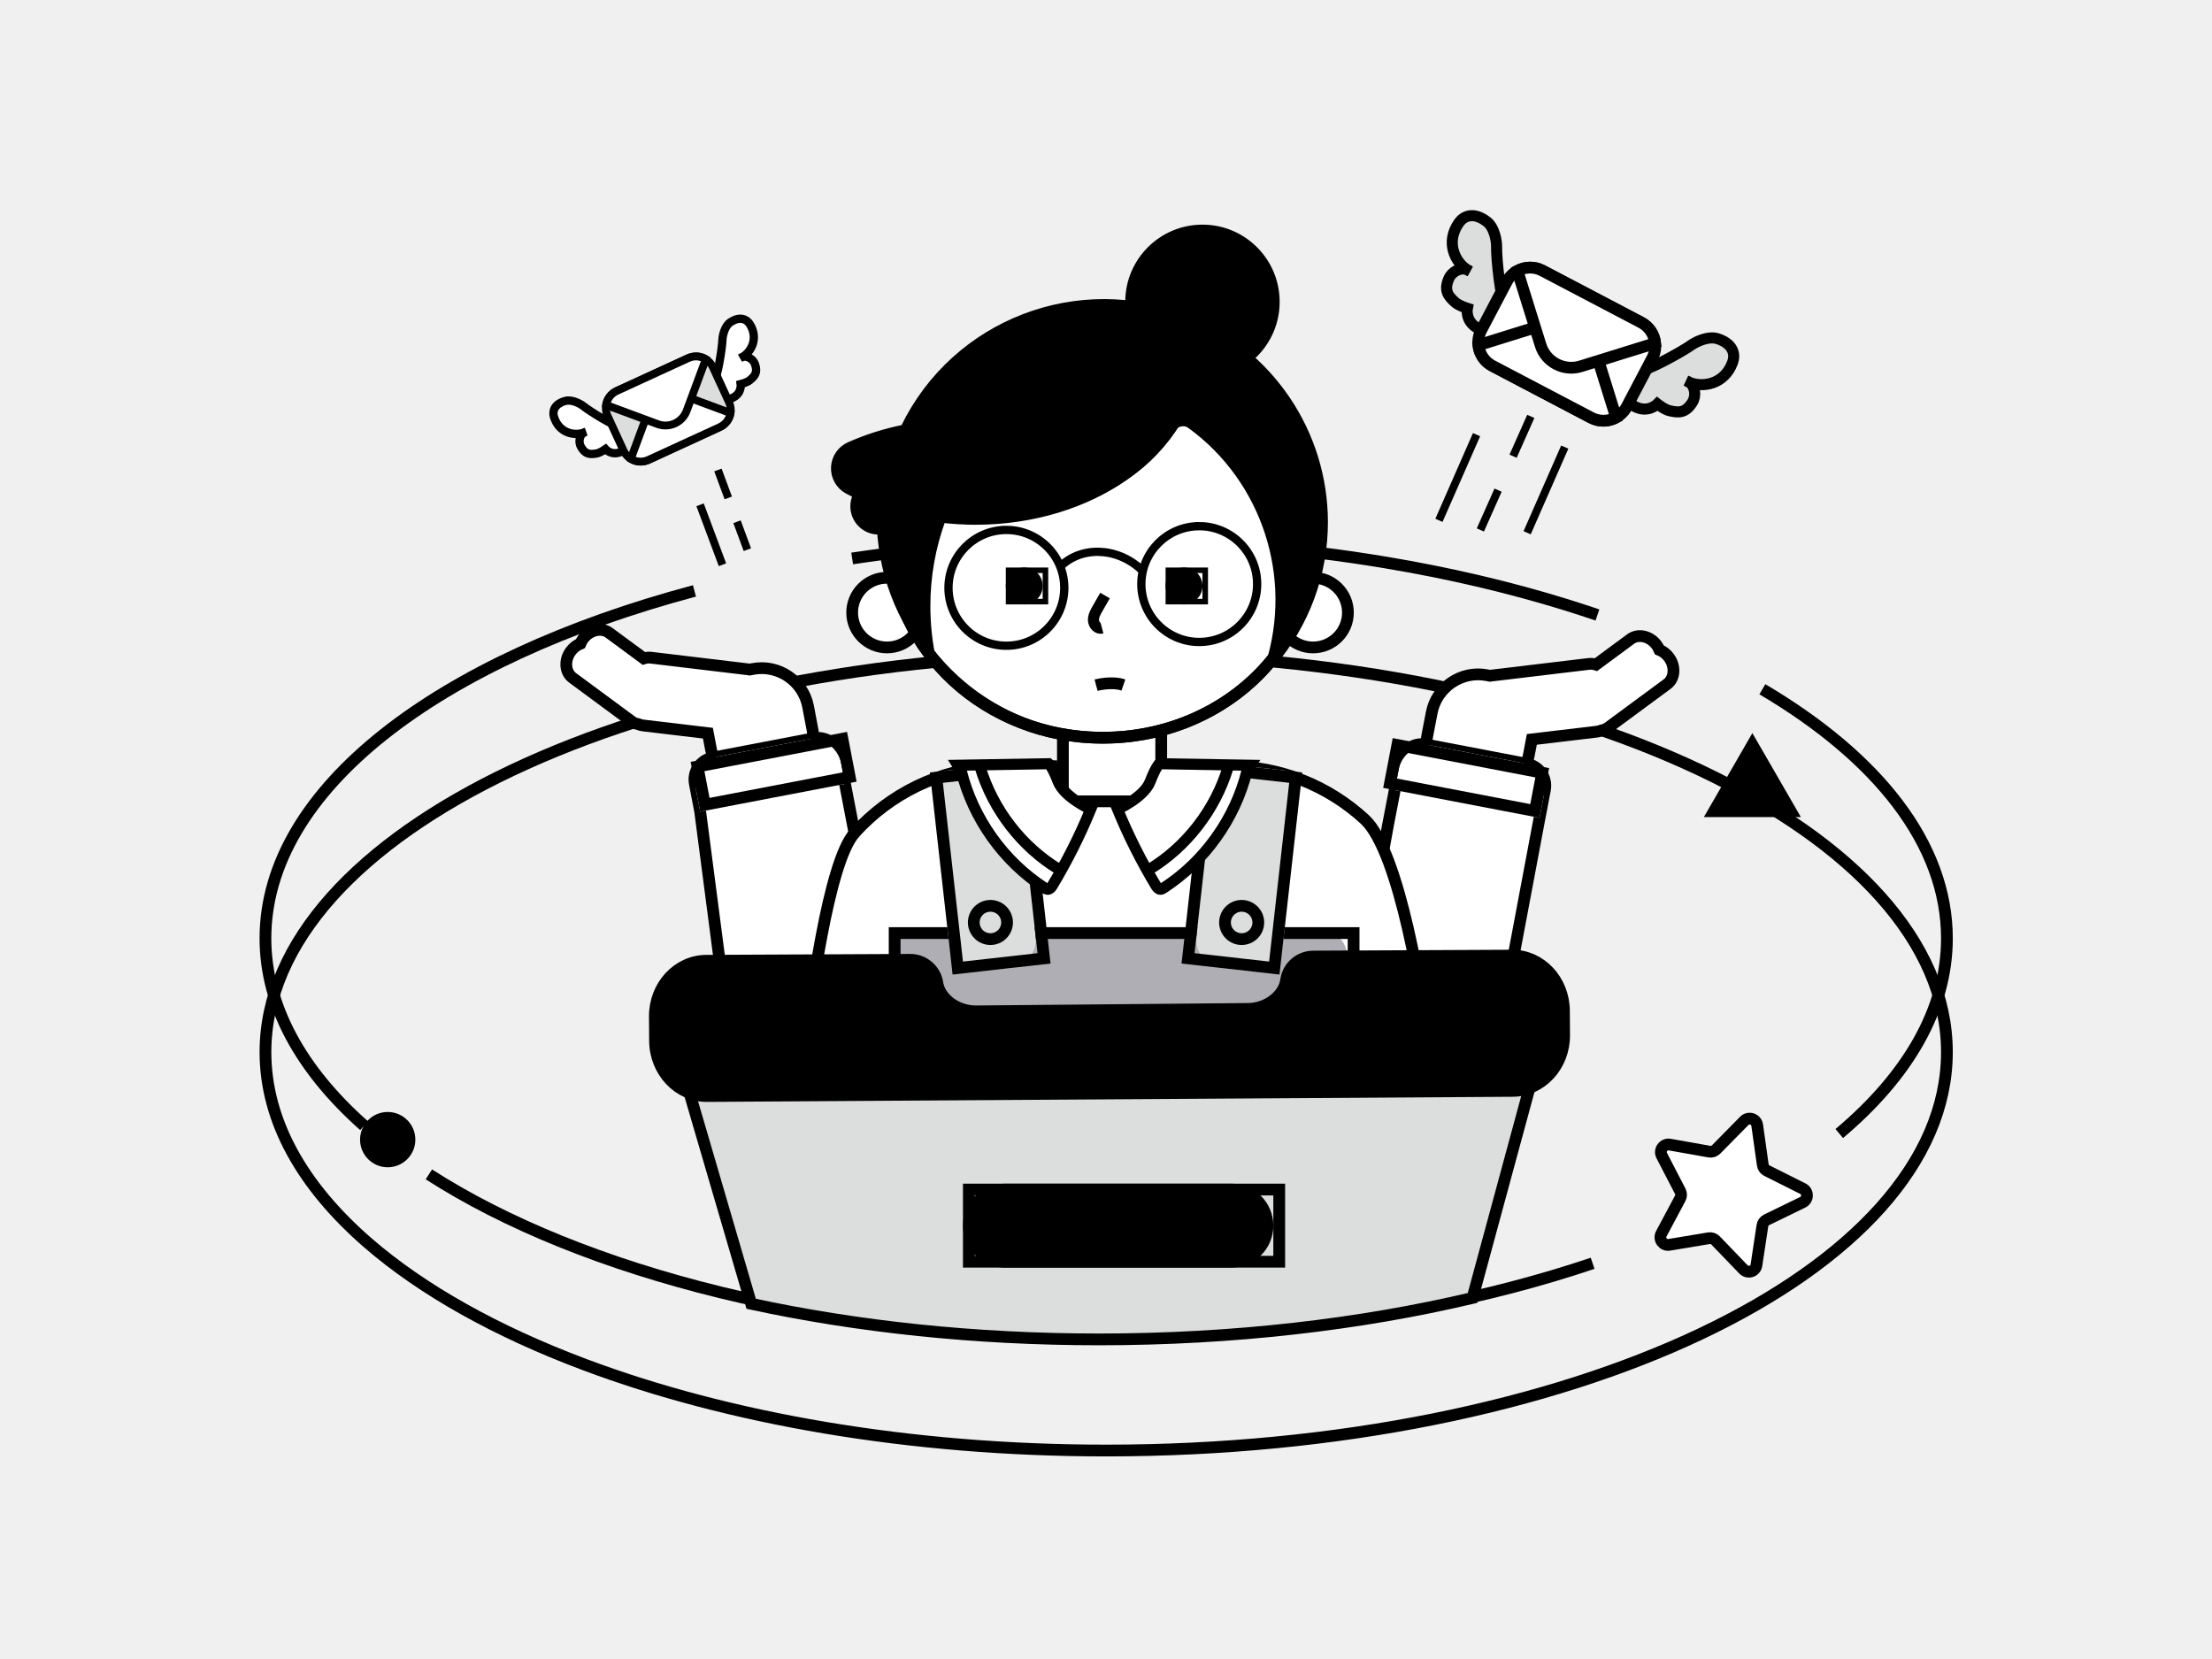
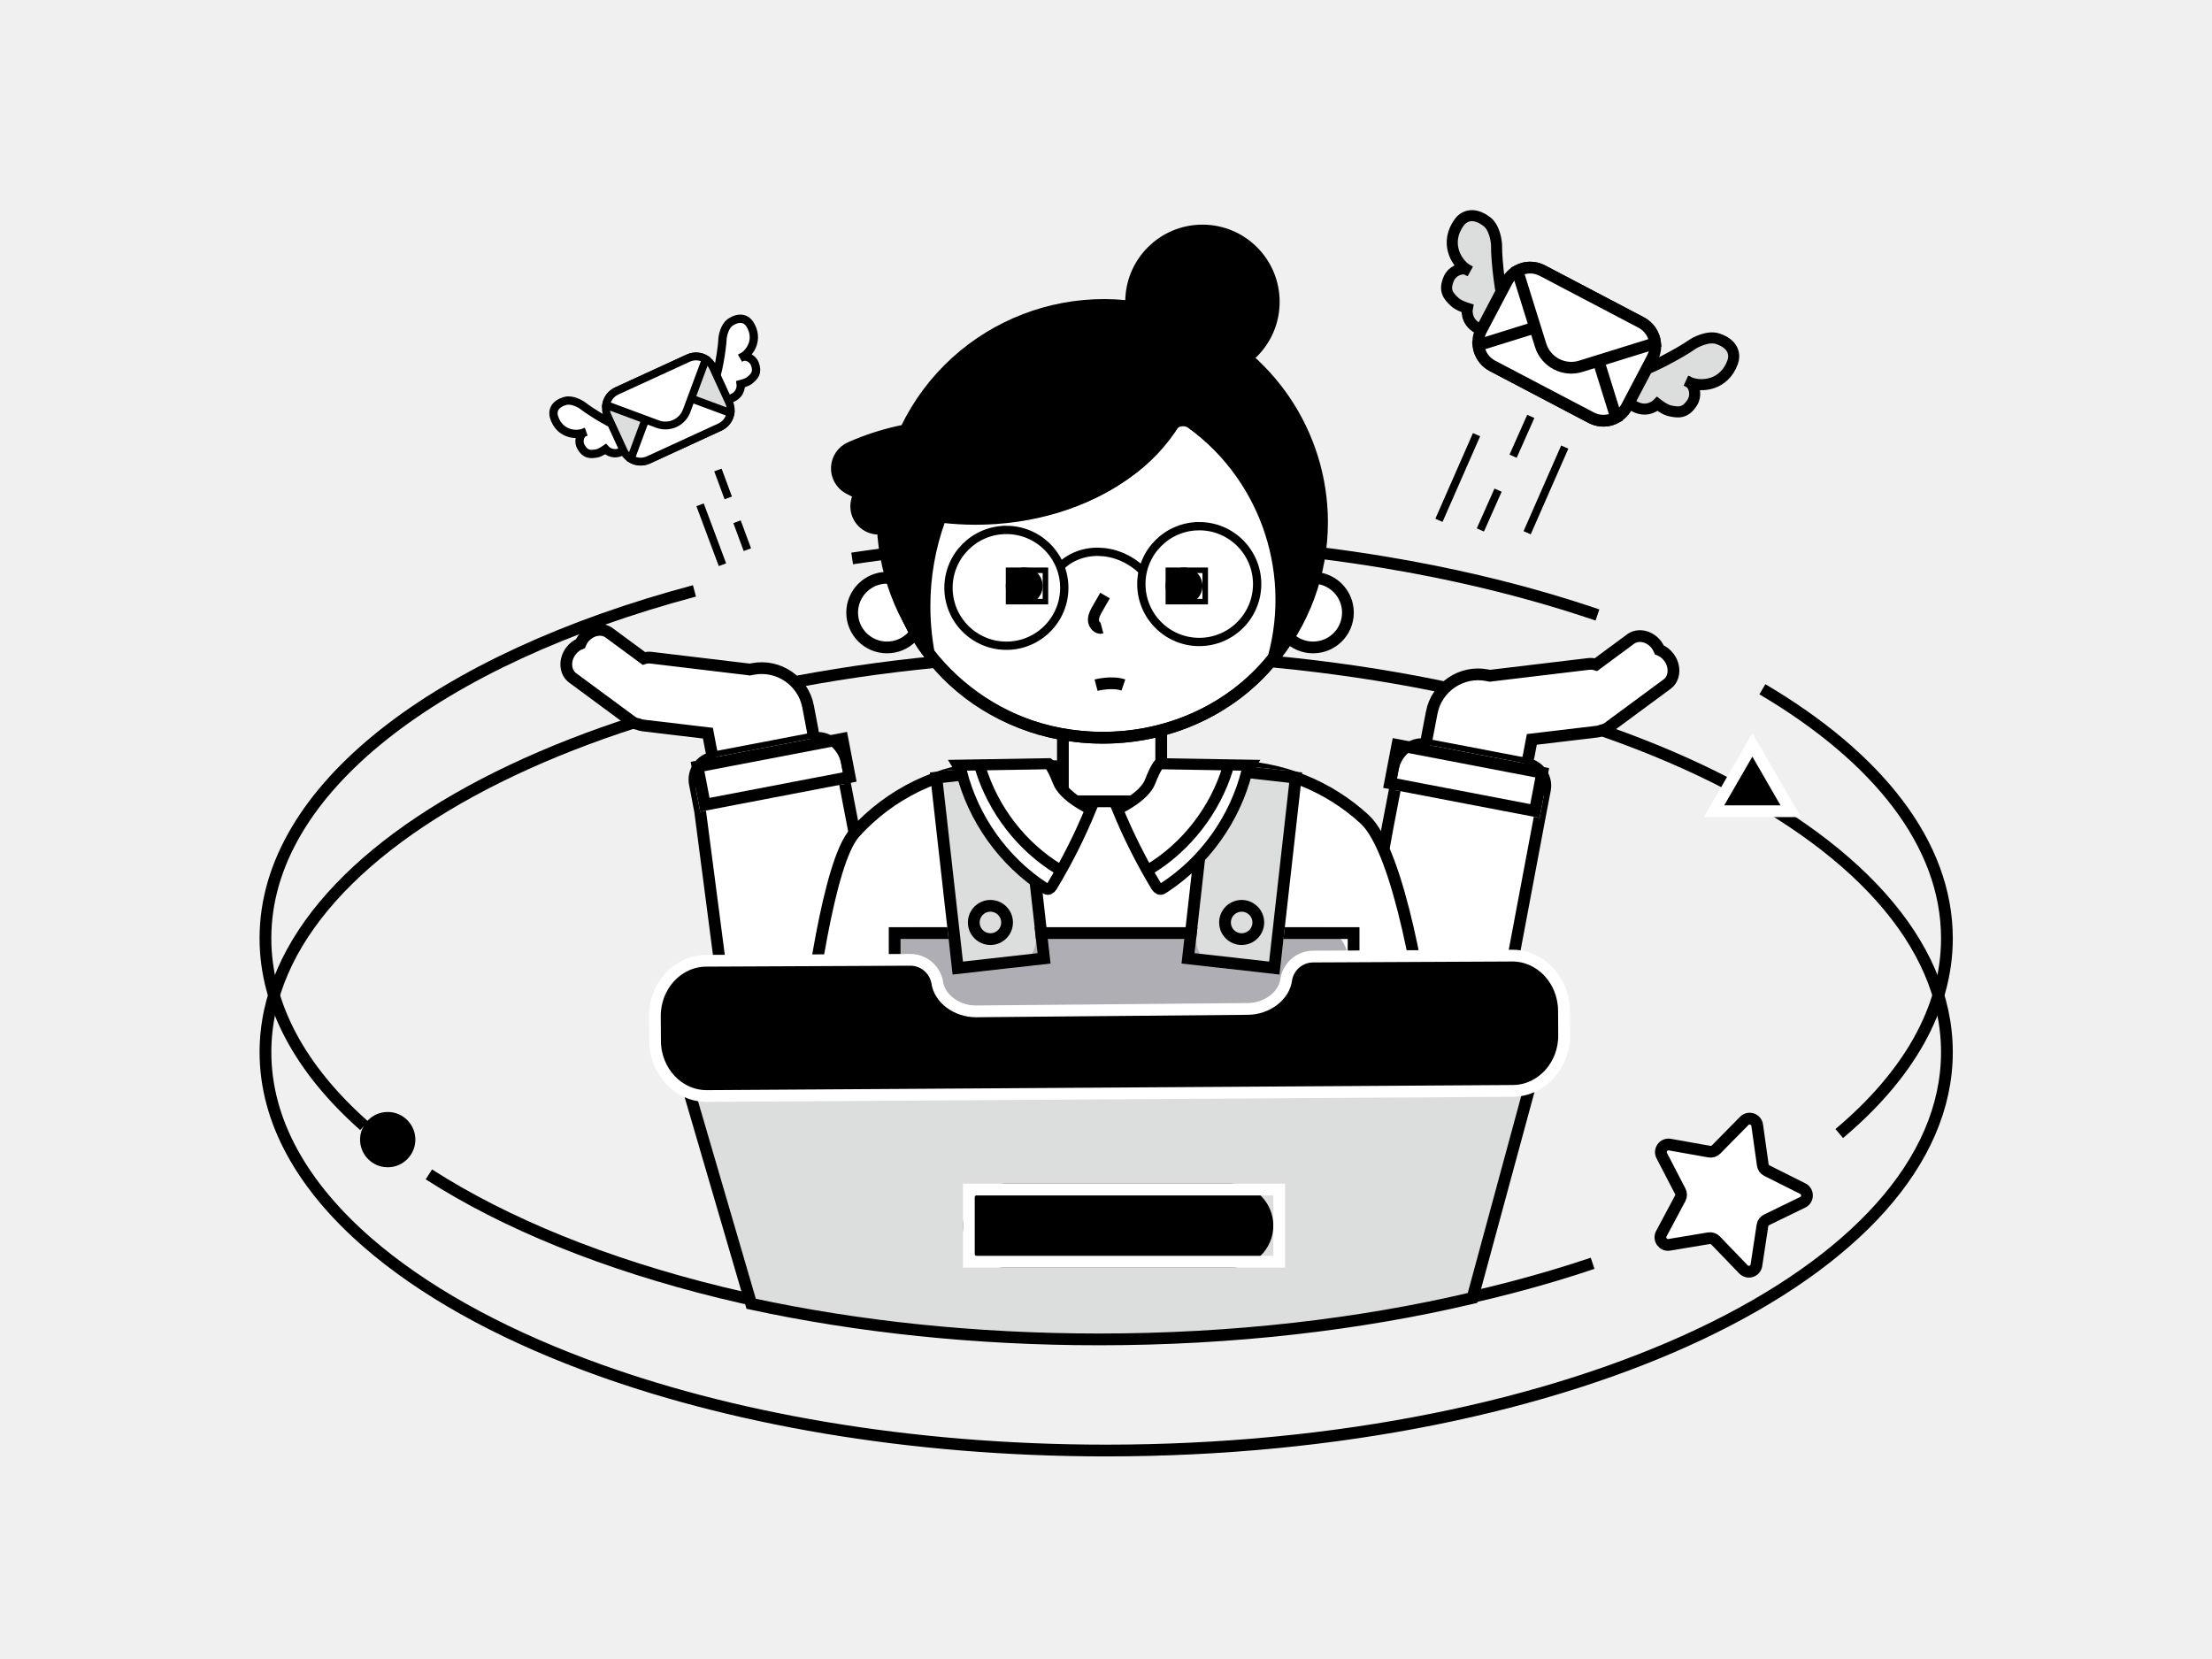
<svg xmlns="http://www.w3.org/2000/svg" viewBox="0 0 400 300" fill="none">
  <path d="M318.695 124.639c20.88 12.33 33.37 28 33.37 45.04 0 12.82-7.07 24.87-19.47 35.3M154.098 100.988c14.49-2.18 29.92-3.35 45.94-3.35 17.69 0 34.68 1.43 50.48 4.07 11.47 1.91 22.31 4.46 32.34 7.55 2.04.63 4.04 1.28 6.01 1.95M65.84 203.564c-11.39-10.1-17.84-21.64-17.84-33.89 0-26.97 31.28-50.47 77.58-62.82" stroke="#000000" stroke-width="2.126" />
  <path d="M200.033 118.221c-83.96 0-152.03 32.25-152.03 72.04 0 12.5 6.72 24.26 18.55 34.51 9.83 8.52 23.19 16 39.16 21.99 25.91 9.73 58.69 15.54 94.32 15.54 83.97 0 152.03-32.25 152.03-72.04 0-39.79-68.06-72.04-152.03-72.04Z" stroke="#000000" stroke-width="2.126" />
  <path d="M238.645 239.375c-12.33 1.53-25.27 2.34-38.61 2.34-50.25 0-94.8-11.55-122.48-29.35M287.996 228.443c-9.29 3.13-19.36 5.77-30.03 7.86" stroke="#000000" stroke-width="2.126" />
  <path fill-rule="evenodd" clip-rule="evenodd" d="M70.11 201.08c-2.76 0-5 2.24-5 5s2.24 5 5 5 5-2.24 5-5-2.24-5-5-5Z" fill="#000000" />
  <path fill-rule="evenodd" clip-rule="evenodd" d="m140.192 142.07-1.62.31c-4.61.88-9.09-2.16-9.98-6.76l-.58-3.04-11.77-1.4c-.3-.04-.59-.12-.86-.24a2.69 2.69 0 0 1-1.17-.49l-10.66-7.87c-1.39-1.02-1.54-3.2-.34-4.82a4.03 4.03 0 0 1 1.75-1.37c.12-.29.27-.58.47-.86 1.21-1.63 3.32-2.12 4.71-1.1l6.28 4.63c.41-.13.85-.18 1.28-.13l17.71 2.12c.06 0 .11.02.16.03l.57-.11c4.61-.88 9.09 2.16 9.98 6.76l.83 4.37c.88 4.6-2.16 9.09-6.76 9.97Z" fill="#fff" />
  <path d="m138.572 142.38 1.62-.31c4.6-.88 7.64-5.37 6.76-9.97l-.83-4.37c-.89-4.6-5.37-7.64-9.98-6.76l-.57.11c-.05-.01-.1-.03-.16-.03l-17.71-2.12c-.43-.05-.87 0-1.28.13l-6.28-4.63c-1.39-1.02-3.5-.53-4.71 1.1-.2.28-.35.57-.47.86-.66.27-1.28.72-1.75 1.37-1.2 1.62-1.05 3.8.34 4.82l10.66 7.87c.35.26.75.42 1.17.49.27.12.56.2.86.24l11.77 1.4.58 3.04c.89 4.6 5.37 7.64 9.98 6.76Z" stroke="#000000" stroke-width="2.126" />
  <path fill-rule="evenodd" clip-rule="evenodd" d="m152.806 141.754 1.71 8.9 4.32 22.54c.02.07 4.57 28.96 4.58 29.03-2.59 8.186-13.787 3.195-19.167.797-.831-.37-1.523-.679-2.023-.867-1.25-.47-8.41-8.9-9.61-9.39l-6-46-.97-5.06c-.41-2.16 1.02-4.27 3.19-4.69l.15-.03 18.12-3.47.04-.01c2.17-.41 4.28 1.02 4.69 3.18l.97 5.07Z" fill="#fff" />
  <path d="m154.516 150.654-1.71-8.9-.97-5.07c-.41-2.16-2.52-3.59-4.69-3.18l-.04.01-18.12 3.47-.15.03c-2.17.42-3.6 2.53-3.19 4.69l.97 5.06 6 46c1.2.49 8.36 8.92 9.61 9.39 3.74 1.41 18.2 9.52 21.19.07-.01-.07-4.56-28.96-4.58-29.03l-4.32-22.54Z" stroke="#000000" stroke-width="2.126" />
  <path fill-rule="evenodd" clip-rule="evenodd" d="m126.618 146.775 26.193-5.022-.708-3.692a5.407 5.407 0 0 0-6.332-4.295l-15.566 2.984a5.407 5.407 0 0 0-4.295 6.332l.708 3.693Z" fill="#fff" />
  <path d="m152.331 133.591-26.195 5.021 1.325 6.914 26.195-5.021-1.325-6.914Z" stroke="#000000" stroke-width="2.126" />
  <path fill-rule="evenodd" clip-rule="evenodd" d="M300.064 117.516c.66.27 1.27.72 1.74 1.37 1.21 1.62 1.05 3.8-.33 4.82l-10.67 7.87c-.35.26-.75.42-1.16.49-.28.12-.56.2-.86.24l-11.78 1.4-.58 3.04c-.88 4.6-5.37 7.64-9.97 6.76l-1.62-.31c-4.61-.88-7.65-5.37-6.77-9.97l.84-4.37c.88-4.6 5.37-7.64 9.97-6.76l.57.11c.06-.01.11-.03.16-.03l17.72-2.12c.43-.05.86 0 1.28.13l6.27-4.63c1.39-1.02 3.51-.53 4.71 1.1.2.28.35.57.48.86Z" fill="#fff" />
  <path d="M301.804 118.886c-.47-.65-1.08-1.1-1.74-1.37a4.91 4.91 0 0 0-.48-.86c-1.2-1.63-3.32-2.12-4.71-1.1l-6.27 4.63c-.42-.13-.85-.18-1.28-.13l-17.72 2.12c-.05 0-.1.02-.16.03l-.57-.11c-4.6-.88-9.09 2.16-9.97 6.76l-.84 4.37c-.88 4.6 2.16 9.09 6.77 9.97l1.62.31c4.6.88 9.09-2.16 9.97-6.76l.58-3.04 11.78-1.4c.3-.04.58-.12.86-.24.41-.07.81-.23 1.16-.49l10.67-7.87c1.38-1.02 1.54-3.2.33-4.82Z" stroke="#000000" stroke-width="2.126" />
  <path fill-rule="evenodd" clip-rule="evenodd" d="M253.182 137.81a4.03 4.03 0 0 1 4.69-3.18l.04.01 18.13 3.47.15.03c2.17.42 3.6 2.53 3.18 4.69l-.97 5.06-11.03 58.6c-1.814.633-6.381-1.441-11.272-3.662-5.302-2.408-10.983-4.988-13.948-4.478-.07-.45 8.83-49.08 8.83-49.08l1.23-6.39.97-5.07Z" fill="#fff" />
  <path d="M257.872 134.63a4.03 4.03 0 0 0-4.69 3.18l-.97 5.07-1.23 6.39s-8.9 48.63-8.83 49.08c5.7-.98 21.44 9.46 25.22 8.14l11.03-58.6.97-5.06c.42-2.16-1.01-4.27-3.18-4.69l-.15-.03-18.13-3.47-.04-.01Z" stroke="#000000" stroke-width="2.126" />
  <path fill-rule="evenodd" clip-rule="evenodd" d="m274.817 137.872-15.566-2.984a5.408 5.408 0 0 0-6.334 4.304l-.706 3.683 26.193 5.021.706-3.682a5.434 5.434 0 0 0-.83-4.059 5.403 5.403 0 0 0-3.463-2.283Z" fill="#fff" />
  <path d="m251.366 141.631 26.195 5.021 1.325-6.914-26.195-5.021-1.325 6.914Z" stroke="#000000" stroke-width="2.126" />
  <path fill-rule="evenodd" clip-rule="evenodd" d="M145.518 189.129c.98-7.42 4.21-33.14 9-38.47.43-.49.88-.97 1.35-1.44 6.59-6.58 15.65-10.66 25.64-10.66h40.75c9.42 0 18.03 3.64 24.51 9.59 6.36 5.83 10.65 32.89 11.59 41.9a184.33 184.33 0 0 1-16.41 3.55c-11.96 2.06-24.88 3.17-38.33 3.17-15.9 0-31.04-1.56-44.75-4.37-4.62-.95-9.08-2.04-13.35-3.27Z" fill="#fff" />
  <path d="M154.518 150.659c-4.79 5.33-8.02 31.05-9 38.47 4.27 1.23 8.73 2.32 13.35 3.27 13.71 2.81 28.85 4.37 44.75 4.37 13.45 0 26.37-1.11 38.33-3.17 5.7-.97 11.18-2.16 16.41-3.55-.94-9.01-5.23-36.07-11.59-41.9-6.48-5.95-15.09-9.59-24.51-9.59h-40.75c-9.99 0-19.05 4.08-25.64 10.66-.47.47-.92.95-1.35 1.44Z" stroke="#000000" stroke-width="2.126" />
  <path fill-rule="evenodd" clip-rule="evenodd" d="M166.419 197.365h71.59a5.7 5.7 0 0 0 5.7-5.7v-18.3a5.7 5.7 0 0 0-5.7-5.7h-71.59a5.7 5.7 0 0 0-5.7 5.7v18.3a5.7 5.7 0 0 0 5.7 5.7Z" fill="#AFAEB4" />
  <path d="M244.773 168.729h-82.992V196.3h82.992v-27.571Z" stroke="#000000" stroke-width="2.126" />
  <path fill-rule="evenodd" clip-rule="evenodd" d="M160.398 104.478a6.3 6.3 0 0 0-6.3 6.3 6.3 6.3 0 0 0 6.3 6.3 6.3 6.3 0 0 0 6.3-6.3 6.3 6.3 0 0 0-6.3-6.3Z" fill="#fff" />
  <path d="M160.398 104.478a6.3 6.3 0 0 0-6.3 6.3 6.3 6.3 0 0 0 6.3 6.3 6.3 6.3 0 0 0 6.3-6.3 6.3 6.3 0 0 0-6.3-6.3Z" stroke="#000000" stroke-width="2.126" />
  <path fill-rule="evenodd" clip-rule="evenodd" d="M237.449 104.478a6.3 6.3 0 0 0-6.3 6.3 6.3 6.3 0 0 0 6.3 6.3 6.3 6.3 0 0 0 6.3-6.3 6.3 6.3 0 0 0-6.3-6.3Z" fill="#fff" />
  <path d="M237.449 104.478a6.3 6.3 0 0 0-6.3 6.3 6.3 6.3 0 0 0 6.3 6.3 6.3 6.3 0 0 0 6.3-6.3 6.3 6.3 0 0 0-6.3-6.3Z" stroke="#000000" stroke-width="2.126" />
  <path fill-rule="evenodd" clip-rule="evenodd" d="M200.032 145.971a8.89 8.89 0 0 0 8.89-8.89v-3.71a8.89 8.89 0 0 0-8.89-8.89 8.89 8.89 0 0 0-8.89 8.89v3.71a8.89 8.89 0 0 0 8.89 8.89Z" fill="#fff" />
  <path d="M209.986 125.545h-17.781v19.36h17.781v-19.36Z" stroke="#000000" stroke-width="2.126" />
  <path fill-rule="evenodd" clip-rule="evenodd" d="M212.61 76.016c.39-.58 1.19-.72 1.78-.32 14 9.54 20.38 26.92 15.91 43.24-6.92 8.77-18.17 14.47-30.88 14.47-3.39 0-6.68-.41-9.81-1.17-.48-.12-.95-.24-1.42-.38-.04 0-.07-.02-.11-.02-8.6-2.55-15.97-7.91-21.06-14.99l-.2-.29c-3.5-5.3-5.52-11.51-5.52-18.15 0-2.3.24-4.54.71-6.72a50.76 50.76 0 0 0 14.35 2.01c10.52 0 20.08-3.06 27.16-8.06 3.65-2.51 6.73-5.76 9.04-9.54.01-.03.03-.05.05-.08Z" fill="#fff" />
  <path d="M214.39 75.696c-.59-.4-1.39-.26-1.78.32-.02.03-.04.05-.05.08a31.533 31.533 0 0 1-9.04 9.54c-7.08 5-16.64 8.06-27.16 8.06-4.86.02-9.7-.66-14.35-2.01-.47 2.18-.71 4.42-.71 6.72 0 6.64 2.02 12.85 5.52 18.15l.2.29c5.09 7.08 12.46 12.44 21.06 14.99.04 0 .07.02.11.02.47.14.94.26 1.42.38 3.13.76 6.42 1.17 9.81 1.17 12.71 0 23.96-5.7 30.88-14.47 4.47-16.32-1.91-33.7-15.91-43.24Z" stroke="#000000" stroke-width="2.126" />
  <path fill-rule="evenodd" clip-rule="evenodd" d="M156.34 90.323c-1.1-.48-2.16-1-3.18-1.55a4.665 4.665 0 0 1 .41-8.35c3.14-1.39 6.43-2.43 9.8-3.11 9.24-19.1 31.73-27.75 51.39-19.76a39.819 39.819 0 0 1 24.87 36.84c.01 9.4-3.34 18.5-9.44 25.66 4.58-16.06-1.39-33.27-14.92-43.04-.04-.03-.08-.06-.11-.08a2.262 2.262 0 0 0-3.12.68 31.817 31.817 0 0 1-8.52 8.71c-7.09 5-16.65 8.07-27.16 8.07a55.23 55.23 0 0 1-5.89-.34 45.418 45.418 0 0 0-2.73 15.57c0 3.36.37 6.7 1.09 9.97a39.502 39.502 0 0 1-9.8-26.07c0-.7.03-1.4.07-2.1-.94-.34-1.87-.71-2.76-1.1Z" fill="#000000" />
  <path d="M153.16 88.773c1.02.55 2.08 1.07 3.18 1.55.89.39 1.82.76 2.76 1.1-.04.7-.07 1.4-.07 2.1a39.502 39.502 0 0 0 9.8 26.07 46.35 46.35 0 0 1-1.09-9.97c-.01-5.31.92-10.58 2.73-15.57 1.96.22 3.92.33 5.89.34 10.51 0 20.07-3.07 27.16-8.07 3.37-2.33 6.27-5.28 8.52-8.71a2.262 2.262 0 0 1 3.12-.68c.03.02.07.05.11.08 13.53 9.77 19.5 26.98 14.92 43.04a39.51 39.51 0 0 0 9.44-25.66 39.819 39.819 0 0 0-24.87-36.84c-19.66-7.99-42.15.66-51.39 19.76-3.37.68-6.66 1.72-9.8 3.11a4.665 4.665 0 0 0-.41 8.35Z" stroke="#000000" />
  <path d="M199.42 63.397c-21.05 0-38.12 15.67-38.12 35 0 19.339 17.07 35.009 38.12 35.009 21.06 0 38.13-15.67 38.13-35.01 0-19.33-17.07-35-38.13-35Z" stroke="#000000" stroke-width="2.126" />
  <path fill-rule="evenodd" clip-rule="evenodd" d="M214.105 109.295c.89 0 1.74-.35 2.36-.98.63-.62.98-1.47.98-2.36 0-.88-.35-1.73-.98-2.36-.63-.62-1.48-.97-2.36-.97-1.84 0-3.33 1.49-3.33 3.33 0 .88.35 1.73.97 2.36.63.63 1.48.98 2.36.98Z" fill="#000000" />
  <path d="M217.943 103.125h-6.668v5.668h6.668v-5.668Z" stroke="#000000" />
  <path fill-rule="evenodd" clip-rule="evenodd" d="M185.211 109.295c.89 0 1.74-.35 2.36-.98.63-.62.98-1.47.98-2.36 0-.88-.35-1.73-.98-2.36-.63-.62-1.48-.97-2.36-.97-1.84 0-3.33 1.49-3.33 3.33 0 .88.35 1.73.97 2.36.63.63 1.48.98 2.36.98Z" fill="#000000" />
  <path d="M189.049 103.125h-6.668v5.668h6.668v-5.668Z" stroke="#000000" />
  <path d="m199.825 107.694-1.35 2.35c-.39.67-.79 1.4-.74 2.18.06.78.78 1.56 1.54 1.36" stroke="#000000" stroke-width="2" />
  <path fill-rule="evenodd" clip-rule="evenodd" d="M158.87 86.464c-2.82 0-5.1 2.28-5.1 5.1s2.28 5.1 5.1 5.1 5.1-2.28 5.1-5.1-2.28-5.1-5.1-5.1Z" fill="#000000" />
  <path fill-rule="evenodd" clip-rule="evenodd" d="m135.085 188.855 131-.84c6.68-.04 11.47 3.56 10.7 7.97l-10.51 38.73c-20.35 4.8-43.28 7.49-67.55 7.49-22.43 0-43.72-2.3-62.89-6.44l-11.35-38.81c-.82-4.4 3.92-8.06 10.6-8.1Z" fill="#DCDDDD" />
  <path d="m266.085 188.015-131 .84c-6.68.04-11.42 3.7-10.6 8.1l11.35 38.81c19.17 4.14 40.46 6.44 62.89 6.44 24.27 0 47.2-2.69 67.55-7.49l10.51-38.73c.77-4.41-4.02-8.01-10.7-7.97Z" stroke="#000000" stroke-width="2.126" />
  <path fill-rule="evenodd" clip-rule="evenodd" d="M217.441 40.622c-7.71 0-13.96 6.25-13.96 13.96 0 7.71 6.25 13.96 13.96 13.96 7.71 0 13.96-6.25 13.96-13.96 0-7.71-6.25-13.96-13.96-13.96Z" fill="#000000" />
-   <path fill-rule="evenodd" clip-rule="evenodd" d="M169.472 177.596c.37 2.96 3.52 5.31 7.05 5.29l49.11-.44c3.52-.02 6.64-2.41 6.97-5.38a4.953 4.953 0 0 1 4.86-4.09l35.96-.17c5.15-.03 9.36 4.43 9.39 9.97l.03 4.41c.04 5.53-4.11 10.05-9.27 10.08l-145.72.93c-5.16.03-9.37-4.43-9.4-9.97l-.03-4.41c-.04-5.54 4.12-10.05 9.27-10.08l36.88-.17a4.963 4.963 0 0 1 4.9 4.01v.02Z" fill="#000" />
-   <path d="M176.522 182.886c-3.53.02-6.68-2.33-7.05-5.29v-.02a4.963 4.963 0 0 0-4.9-4.01l-36.88.17c-5.15.03-9.31 4.54-9.27 10.08l.03 4.41c.03 5.54 4.24 10 9.4 9.97l145.72-.93c5.16-.03 9.31-4.55 9.27-10.08l-.03-4.41c-.03-5.54-4.24-10-9.39-9.97l-35.96.17c-2.4.01-4.44 1.73-4.86 4.09-.33 2.97-3.45 5.36-6.97 5.38l-49.11.44Z" stroke="#000000" stroke-width="2.126" />
-   <path fill-rule="evenodd" clip-rule="evenodd" d="M181.727 229.217h40.95c4.18 0 7.58-3.4 7.58-7.58 0-4.19-3.39-7.59-7.58-7.59h-40.95c-2.01 0-3.94.8-5.37 2.22a7.625 7.625 0 0 0-2.22 5.37c0 4.19 3.4 7.58 7.59 7.58Z" fill="#000" />
-   <path d="M231.323 215.11h-56.124v13.049h56.124V215.11Z" stroke="#000000" stroke-width="2.126" />
+   <path fill-rule="evenodd" clip-rule="evenodd" d="M169.472 177.596c.37 2.96 3.52 5.31 7.05 5.29l49.11-.44c3.52-.02 6.64-2.41 6.97-5.38a4.953 4.953 0 0 1 4.86-4.09l35.96-.17c5.15-.03 9.36 4.43 9.39 9.97l.03 4.41c.04 5.53-4.11 10.05-9.27 10.08l-145.72.93c-5.16.03-9.37-4.43-9.4-9.97l-.03-4.41c-.04-5.54 4.12-10.05 9.27-10.08l36.88-.17a4.963 4.963 0 0 1 4.9 4.01v.02Z" fill="#000000" />
+   <path d="M176.522 182.886c-3.53.02-6.68-2.33-7.05-5.29v-.02a4.963 4.963 0 0 0-4.9-4.01l-36.88.17c-5.15.03-9.31 4.54-9.27 10.08l.03 4.41c.03 5.54 4.24 10 9.4 9.97l145.72-.93c5.16-.03 9.31-4.55 9.27-10.08l-.03-4.41c-.03-5.54-4.24-10-9.39-9.97l-35.96.17c-2.4.01-4.44 1.73-4.86 4.09-.33 2.97-3.45 5.36-6.97 5.38l-49.11.44Z" stroke="#FFFFFF" stroke-width="2.126" />
+   <path fill-rule="evenodd" clip-rule="evenodd" d="M181.727 229.217h40.95c4.18 0 7.58-3.4 7.58-7.58 0-4.19-3.39-7.59-7.58-7.59h-40.95c-2.01 0-3.94.8-5.37 2.22a7.625 7.625 0 0 0-2.22 5.37c0 4.19 3.4 7.58 7.59 7.58Z" fill="#000000" />
+   <path d="M231.323 215.11h-56.124v13.049h56.124V215.11Z" stroke="#FFFFFF" stroke-width="2.126" />
  <path fill-rule="evenodd" clip-rule="evenodd" d="m177.418 175.654 5.287-.594a5.19 5.19 0 0 0 4.577-5.738l-2.948-26.234a5.19 5.19 0 0 0-5.737-4.578l-7.294.82a3.138 3.138 0 0 0-2.123 1.174 3.143 3.143 0 0 0-.674 2.33l3.175 28.242a5.191 5.191 0 0 0 5.737 4.578Z" fill="#DCDDDD" />
  <path d="m184.927 138.869-15.6 1.753 3.87 34.434 15.6-1.754-3.87-34.433Z" stroke="#000000" stroke-width="2.126" />
  <path fill-rule="evenodd" clip-rule="evenodd" d="M179.1 163.802c-1.66 0-3.01 1.35-3.01 3.01 0 1.66 1.35 3.01 3.01 3.01 1.66 0 3.01-1.35 3.01-3.01 0-1.66-1.35-3.01-3.01-3.01Z" fill="#DCDDDD" />
  <path d="M179.1 163.802c-1.66 0-3.01 1.35-3.01 3.01 0 1.66 1.35 3.01 3.01 3.01 1.66 0 3.01-1.35 3.01-3.01 0-1.66-1.35-3.01-3.01-3.01Z" stroke="#000000" stroke-width="2.126" />
  <path fill-rule="evenodd" clip-rule="evenodd" d="m232.329 139.327-7.294-.82a5.194 5.194 0 0 0-3.817 1.1 5.193 5.193 0 0 0-1.92 3.478l-2.949 26.234a5.19 5.19 0 0 0 4.578 5.738l5.287.594a5.19 5.19 0 0 0 5.737-4.578l3.174-28.242a3.139 3.139 0 0 0-.674-2.33 3.134 3.134 0 0 0-2.122-1.174Z" fill="#DCDDDD" />
  <path d="m214.834 173.301 15.6 1.754 3.87-34.434-15.6-1.753-3.87 34.433Z" stroke="#000000" stroke-width="2.126" />
  <path fill-rule="evenodd" clip-rule="evenodd" d="M224.531 163.802c-1.66 0-3.01 1.35-3.01 3.01 0 1.66 1.35 3.01 3.01 3.01 1.66 0 3.01-1.35 3.01-3.01 0-1.66-1.35-3.01-3.01-3.01Z" fill="#DCDDDD" />
  <path d="M224.531 163.802c-1.66 0-3.01 1.35-3.01 3.01 0 1.66 1.35 3.01 3.01 3.01 1.66 0 3.01-1.35 3.01-3.01 0-1.66-1.35-3.01-3.01-3.01Z" stroke="#000000" stroke-width="2.126" />
  <path fill-rule="evenodd" clip-rule="evenodd" d="M189.465 160.812c-.19 0-.36-.11-.52-.21-7.47-4.83-12.99-12.58-15.12-21.21l-.63-1.01 16.47-.28s.58.41 1.68 3.24c1.1 2.84 5.89 5 5.89 5a101.89 101.89 0 0 1-6.94 13.81c-.2.32-.46.67-.83.66Z" fill="#fff" />
  <path d="M188.945 160.602c.16.1.33.21.52.21.37.01.63-.34.83-.66 2.66-4.42 4.98-9.04 6.94-13.81 0 0-4.79-2.16-5.89-5-1.1-2.83-1.68-3.24-1.68-3.24l-16.47.28.63 1.01c2.13 8.63 7.65 16.38 15.12 21.21Z" stroke="#000000" stroke-width="2" />
  <path d="M177.274 138.826c2.31 7.62 7.51 14.33 14.23 18.39" stroke="#000000" stroke-width="2" />
  <path fill-rule="evenodd" clip-rule="evenodd" d="M207.979 141.342c1.1-2.83 1.68-3.24 1.68-3.24l16.47.28-.63 1.01c-2.13 8.63-7.65 16.38-15.12 21.21-.16.1-.33.21-.52.21-.37.01-.63-.34-.83-.66a101.89 101.89 0 0 1-6.94-13.81s4.79-2.16 5.89-5Z" fill="#fff" />
  <path d="M209.659 138.102s-.58.41-1.68 3.24c-1.1 2.84-5.89 5-5.89 5 1.96 4.77 4.28 9.39 6.94 13.81.2.32.46.67.83.66.19 0 .36-.11.52-.21 7.47-4.83 12.99-12.58 15.12-21.21l.63-1.01-16.47-.28Z" stroke="#000000" stroke-width="2" />
  <path d="M222.053 138.826c-2.31 7.62-7.51 14.33-14.23 18.39" stroke="#000000" stroke-width="2" />
  <path d="M216.862 95.15c-5.78 0-10.47 4.69-10.47 10.469 0 5.78 4.69 10.47 10.47 10.47s10.47-4.69 10.47-10.47-4.69-10.47-10.47-10.47ZM181.986 95.83c-5.78 0-10.47 4.689-10.47 10.469 0 5.78 4.69 10.47 10.47 10.47s10.47-4.69 10.47-10.47-4.69-10.47-10.47-10.47Z" stroke="#000000" stroke-width="1.5" />
  <path d="M191.49 102.713c3.76-4.02 10.43-3.89 14.92.31" stroke="#000000" stroke-width="1.5" />
  <path d="M198.205 123.903s2.83-.76 4.94-.03" stroke="#000000" stroke-width="2.126" />
  <path fill-rule="evenodd" clip-rule="evenodd" d="M295.588 73.5c2.43 1.29 4.12-.45 4.12-.45s1.28 1.01 2.19 1.22c1.59.36 2.87.51 4.14-1.52.71-1.14.51-2.86-.52-3.6 2.23.93 6.28.51 7.8-3.65.47-1.31.24-3.28-2.72-4.25-1.71-.56-4.02.62-4.67 1.09-1.76 1.28-8.72 5.07-9.28 4.58l-1.44.68c-2.83 2.19-1.55 4.88.38 5.9Z" fill="#DCDDDD" />
  <path d="M295.588 73.5c2.43 1.29 4.12-.45 4.12-.45s1.28 1.01 2.19 1.22c1.59.36 2.87.51 4.14-1.52.71-1.14.51-2.86-.52-3.6-.19-.08-.37-.17-.53-.27.19.06.37.15.53.27 2.23.93 6.28.51 7.8-3.65.47-1.31.24-3.28-2.72-4.25-1.71-.56-4.02.62-4.67 1.09-1.76 1.28-8.72 5.07-9.28 4.58l-1.44.68c-2.83 2.19-1.55 4.88.38 5.9Zm9.4-4.62c.16.1.34.19.53.27a1.77 1.77 0 0 0-.53-.27Z" stroke="#000000" stroke-width="2" />
  <path fill-rule="evenodd" clip-rule="evenodd" d="M272.129 54.78c-.72-.18-1.56-8.06-1.5-10.23.02-.8-.32-3.38-1.76-4.47-2.47-1.89-4.23-.96-5.03.17-2.57 3.61-.62 7.19 1.42 8.5-1.2-.43-2.73.38-3.26 1.62-.95 2.19-.1 3.16 1.1 4.27.68.63 2.24 1.11 2.24 1.11s-.48 2.38 1.97 3.65c1.94 1 4.88.53 5.08-3.05l-.26-1.57Z" fill="#DCDDDD" />
  <path d="M272.129 54.78c-.72-.18-1.56-8.06-1.5-10.23.02-.8-.32-3.38-1.76-4.47-2.47-1.89-4.23-.96-5.03.17-2.57 3.61-.62 7.19 1.42 8.5.18.07.35.16.52.28-.17-.07-.35-.17-.52-.28-1.2-.43-2.73.38-3.26 1.62-.95 2.19-.1 3.16 1.1 4.27.68.63 2.24 1.11 2.24 1.11s-.48 2.38 1.97 3.65c1.94 1 4.88.53 5.08-3.05l-.26-1.57Zm-6.35-5.75c-.17-.12-.34-.21-.52-.28.17.11.35.21.52.28Z" stroke="#000000" stroke-width="2" />
  <path fill-rule="evenodd" clip-rule="evenodd" d="M296.776 58.319c1.46.76 2.35 2.18 2.52 3.71.11.91-.05 1.87-.51 2.74l-4.6 8.75c-1.22 2.33-4.12 3.24-6.45 2.02l-17.87-9.39c-2.32-1.22-3.23-4.13-2.01-6.45l4.6-8.75a4.75 4.75 0 0 1 1.98-1.99c1.35-.72 3.02-.79 4.48-.02l17.86 9.38Z" fill="#fff" />
  <path d="M299.296 62.029c-.17-1.53-1.06-2.95-2.52-3.71l-17.86-9.38c-1.46-.77-3.13-.7-4.48.02a4.75 4.75 0 0 0-1.98 1.99l-4.6 8.75c-1.22 2.32-.31 5.23 2.01 6.45l17.87 9.39c2.33 1.22 5.23.31 6.45-2.02l4.6-8.75c.46-.87.62-1.83.51-2.74Z" stroke="#000000" stroke-width="2.126" />
  <path fill-rule="evenodd" clip-rule="evenodd" d="M280.799 58.224c3.04-.95 6.31.77 7.26 3.82l4.05 13.03c.05.14.08.29.11.43-1.35.73-3.03.79-4.48.03l-17.87-9.38a4.79 4.79 0 0 1-2.52-3.71c.13-.06.27-.12.41-.16l13.04-4.06Z" fill="#fff" />
  <path d="M288.059 62.044c-.95-3.05-4.22-4.77-7.26-3.82l-13.04 4.06c-.14.04-.28.1-.41.16a4.79 4.79 0 0 0 2.52 3.71l17.87 9.38c1.45.76 3.13.7 4.48-.03-.03-.14-.06-.29-.11-.43l-4.05-13.03Z" stroke="#000000" stroke-width="2.126" />
  <path fill-rule="evenodd" clip-rule="evenodd" d="M296.782 58.319c1.45.76 2.35 2.18 2.52 3.71-.14.06-.27.11-.42.16l-13.03 4.05c-3.04.95-6.32-.76-7.26-3.81l-4.06-13.03c-.04-.15-.07-.29-.1-.44 1.35-.72 3.03-.79 4.48-.02l17.87 9.38Z" fill="#fff" />
  <path d="M299.302 62.029a4.774 4.774 0 0 0-2.52-3.71l-17.87-9.38c-1.45-.77-3.13-.7-4.48.02.03.15.06.29.1.44l4.06 13.03c.94 3.05 4.22 4.76 7.26 3.81l13.03-4.05c.15-.05.28-.1.42-.16Z" stroke="#000000" stroke-width="2.126" />
  <path fill-rule="evenodd" clip-rule="evenodd" d="M136.503 65.806c-.33-.89-1.38-1.52-2.24-1.26 1.49-.85 3-3.3 1.32-5.94-.52-.82-1.72-1.54-3.54-.31-1.05.72-1.38 2.52-1.4 3.08-.04 1.53-.93 7.06-1.44 7.16l-.24 1.1c0 2.52 2.06 2.97 3.46 2.33 1.77-.8 1.52-2.5 1.52-2.5s1.12-.28 1.63-.7c.88-.73 1.52-1.38.93-2.96Z" fill="#fff" />
  <path d="M136.503 65.806c-.33-.89-1.38-1.52-2.24-1.26-.12.07-.25.13-.37.18.12-.09.24-.15.37-.18 1.49-.85 3-3.3 1.32-5.94-.52-.82-1.72-1.54-3.54-.31-1.05.72-1.38 2.52-1.4 3.08-.04 1.53-.93 7.06-1.44 7.16l-.24 1.1c0 2.52 2.06 2.97 3.46 2.33 1.77-.8 1.52-2.5 1.52-2.5s1.12-.28 1.63-.7c.88-.73 1.52-1.38.93-2.96Zm-2.24-1.26c-.13.03-.25.09-.37.18.12-.05.25-.11.37-.18Z" stroke="#000000" stroke-width="1.5" />
  <path fill-rule="evenodd" clip-rule="evenodd" d="M109.488 81.217s1.12 1.29 2.88.47c1.4-.65 2.4-2.49.49-4.14l-.99-.53c-.41.32-5.18-2.61-6.37-3.57-.44-.36-2.02-1.28-3.25-.95-2.12.57-2.36 1.96-2.07 2.89.91 2.99 3.75 3.44 5.36 2.86-.76.49-.96 1.69-.5 2.52.81 1.48 1.72 1.42 2.86 1.23.64-.11 1.59-.78 1.59-.78Z" fill="#fff" />
  <path d="M109.488 81.217s1.12 1.29 2.88.47c1.4-.65 2.4-2.49.49-4.14l-.99-.53c-.41.32-5.18-2.61-6.37-3.57-.44-.36-2.02-1.28-3.25-.95-2.12.57-2.36 1.96-2.07 2.89.91 2.99 3.75 3.44 5.36 2.86.11-.07.24-.13.38-.16-.12.06-.24.12-.38.16-.76.49-.96 1.69-.5 2.52.81 1.48 1.72 1.42 2.86 1.23.64-.11 1.59-.78 1.59-.78Zm-3.57-3.13c-.14.03-.27.09-.38.16.14-.04.26-.1.38-.16Z" stroke="#000000" stroke-width="1.5" />
  <path fill-rule="evenodd" clip-rule="evenodd" d="M131.837 72.752c.77 1.69.03 3.7-1.66 4.47l-12.93 5.95c-1.69.77-3.7.02-4.48-1.66l-2.91-6.34c-.29-.63-.36-1.31-.25-1.96a3.35 3.35 0 0 1 1.91-2.51l12.94-5.94a3.34 3.34 0 0 1 3.15.18c.56.34 1.03.84 1.32 1.48l2.91 6.33Z" fill="#DCDDDD" />
  <path d="M130.177 77.222c1.69-.77 2.43-2.78 1.66-4.47l-2.91-6.33c-.29-.64-.76-1.14-1.32-1.48a3.34 3.34 0 0 0-3.15-.18l-12.94 5.94a3.35 3.35 0 0 0-1.91 2.51c-.11.65-.04 1.33.25 1.96l2.91 6.34a3.401 3.401 0 0 0 4.48 1.66l12.93-5.95Z" stroke="#000000" stroke-width="1.417" />
  <path fill-rule="evenodd" clip-rule="evenodd" d="m122.777 71.232 9.03 3.35c.1.04.19.08.29.13a3.378 3.378 0 0 1-1.92 2.52l-12.93 5.94a3.39 3.39 0 0 1-3.16-.19c.02-.1.05-.2.09-.3l3.35-9.03c.77-2.11 3.14-3.2 5.25-2.42Z" fill="#fff" />
  <path d="m131.807 74.582-9.03-3.35c-2.11-.78-4.48.31-5.25 2.42l-3.35 9.03c-.04.1-.07.2-.09.3.93.56 2.1.67 3.16.19l12.93-5.94a3.378 3.378 0 0 0 1.92-2.52c-.1-.05-.19-.09-.29-.13Z" stroke="#000000" stroke-width="1.417" />
  <path fill-rule="evenodd" clip-rule="evenodd" d="m127.524 65.242-3.35 9.03a4.094 4.094 0 0 1-5.25 2.42l-9.03-3.35c-.1-.03-.2-.08-.29-.13.18-1.06.86-2.03 1.91-2.51l12.94-5.94c1.05-.49 2.23-.38 3.16.18-.03.11-.06.21-.09.3Z" fill="#fff" />
  <path d="m124.174 74.272 3.35-9.03c.03-.09.06-.19.09-.3-.93-.56-2.11-.67-3.16-.18l-12.94 5.94a3.373 3.373 0 0 0-1.91 2.51c.09.05.19.1.29.13l9.03 3.35c2.1.78 4.47-.3 5.25-2.42ZM126.594 91.281l4.05 10.84M133.278 94.348l1.87 5.05M129.824 84.988l1.87 5.05M276.157 96.337l6.8-15.49M260.207 94.092l6.8-15.49M267.697 95.833l3.2-7.2M273.617 82.496l3.2-7.2" stroke="#000000" stroke-width="1.417" />
  <path fill-rule="evenodd" clip-rule="evenodd" d="M309.107 208.251c.44.08.9-.07 1.22-.39l5.09-5.17c.8-.81 2.18-.35 2.34.78l1.01 7.18c.06.45.34.84.74 1.04l6.49 3.25c1.02.51 1.01 1.97-.01 2.47l-6.52 3.17c-.41.2-.7.59-.76 1.03l-1.09 7.18c-.17 1.13-1.55 1.57-2.35.75l-5.03-5.22c-.32-.33-.77-.48-1.22-.41l-7.16 1.19c-1.12.19-1.97-1-1.44-2l3.42-6.41c.21-.4.21-.88 0-1.28l-3.34-6.44c-.52-1.01.34-2.19 1.46-1.99l7.15 1.27Z" fill="#fff" />
  <path d="M310.327 207.861c-.32.32-.78.47-1.22.39l-7.15-1.27c-1.12-.2-1.98.98-1.46 1.99l3.34 6.44c.21.4.21.88 0 1.28l-3.42 6.41c-.53 1 .32 2.19 1.44 2l7.16-1.19c.45-.07.9.08 1.22.41l5.03 5.22c.8.82 2.18.38 2.35-.75l1.09-7.18c.06-.44.35-.83.76-1.03l6.52-3.17c1.02-.5 1.03-1.96.01-2.47l-6.49-3.25c-.4-.2-.68-.59-.74-1.04l-1.01-7.18c-.16-1.13-1.54-1.59-2.34-.78l-5.09 5.17Z" stroke="#000000" stroke-width="2.126" />
-   <path fill-rule="evenodd" clip-rule="evenodd" d="m316.885 134.693 6.93 12h-13.86l6.93-12Z" fill="#000" />
-   <path d="m323.815 146.693-6.93-12-6.93 12h13.86Z" stroke="#000000" stroke-width="2.126" />
+   <path fill-rule="evenodd" clip-rule="evenodd" d="m316.885 134.693 6.93 12h-13.86l6.93-12Z" fill="#000000" />
+   <path d="m323.815 146.693-6.93-12-6.93 12h13.86Z" stroke="#FFFFFF" stroke-width="2.126" />
</svg>
